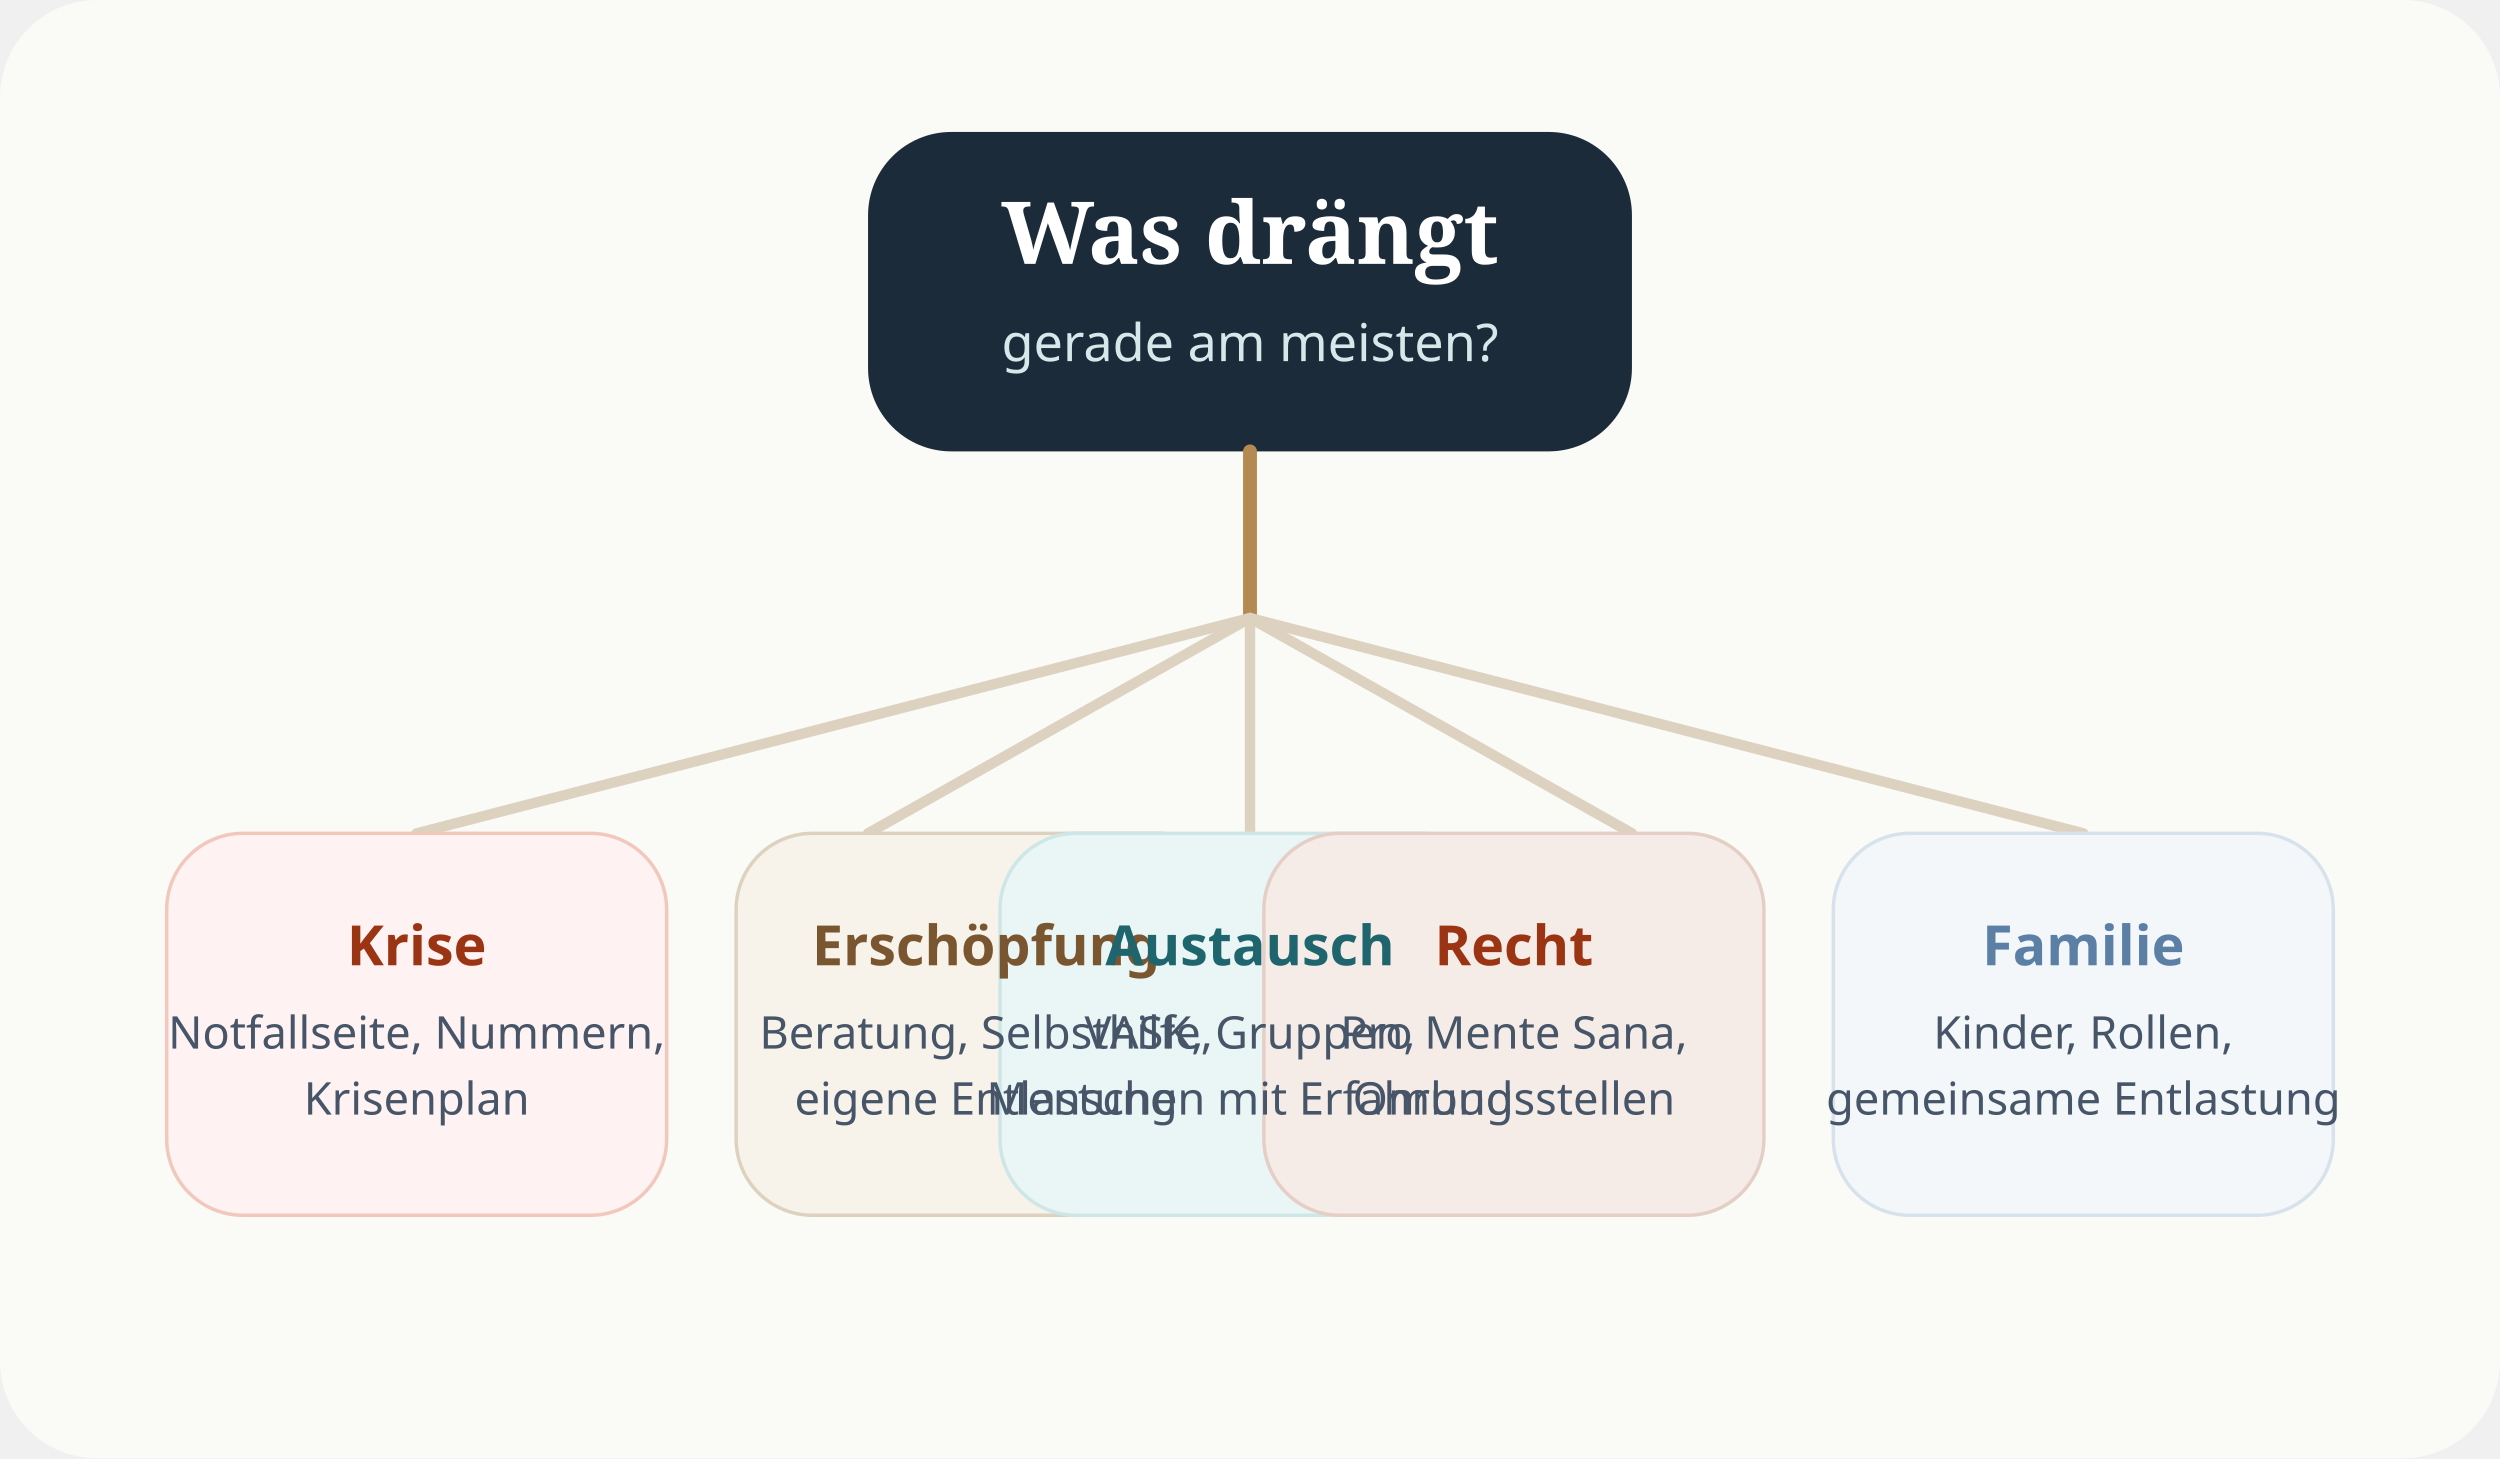
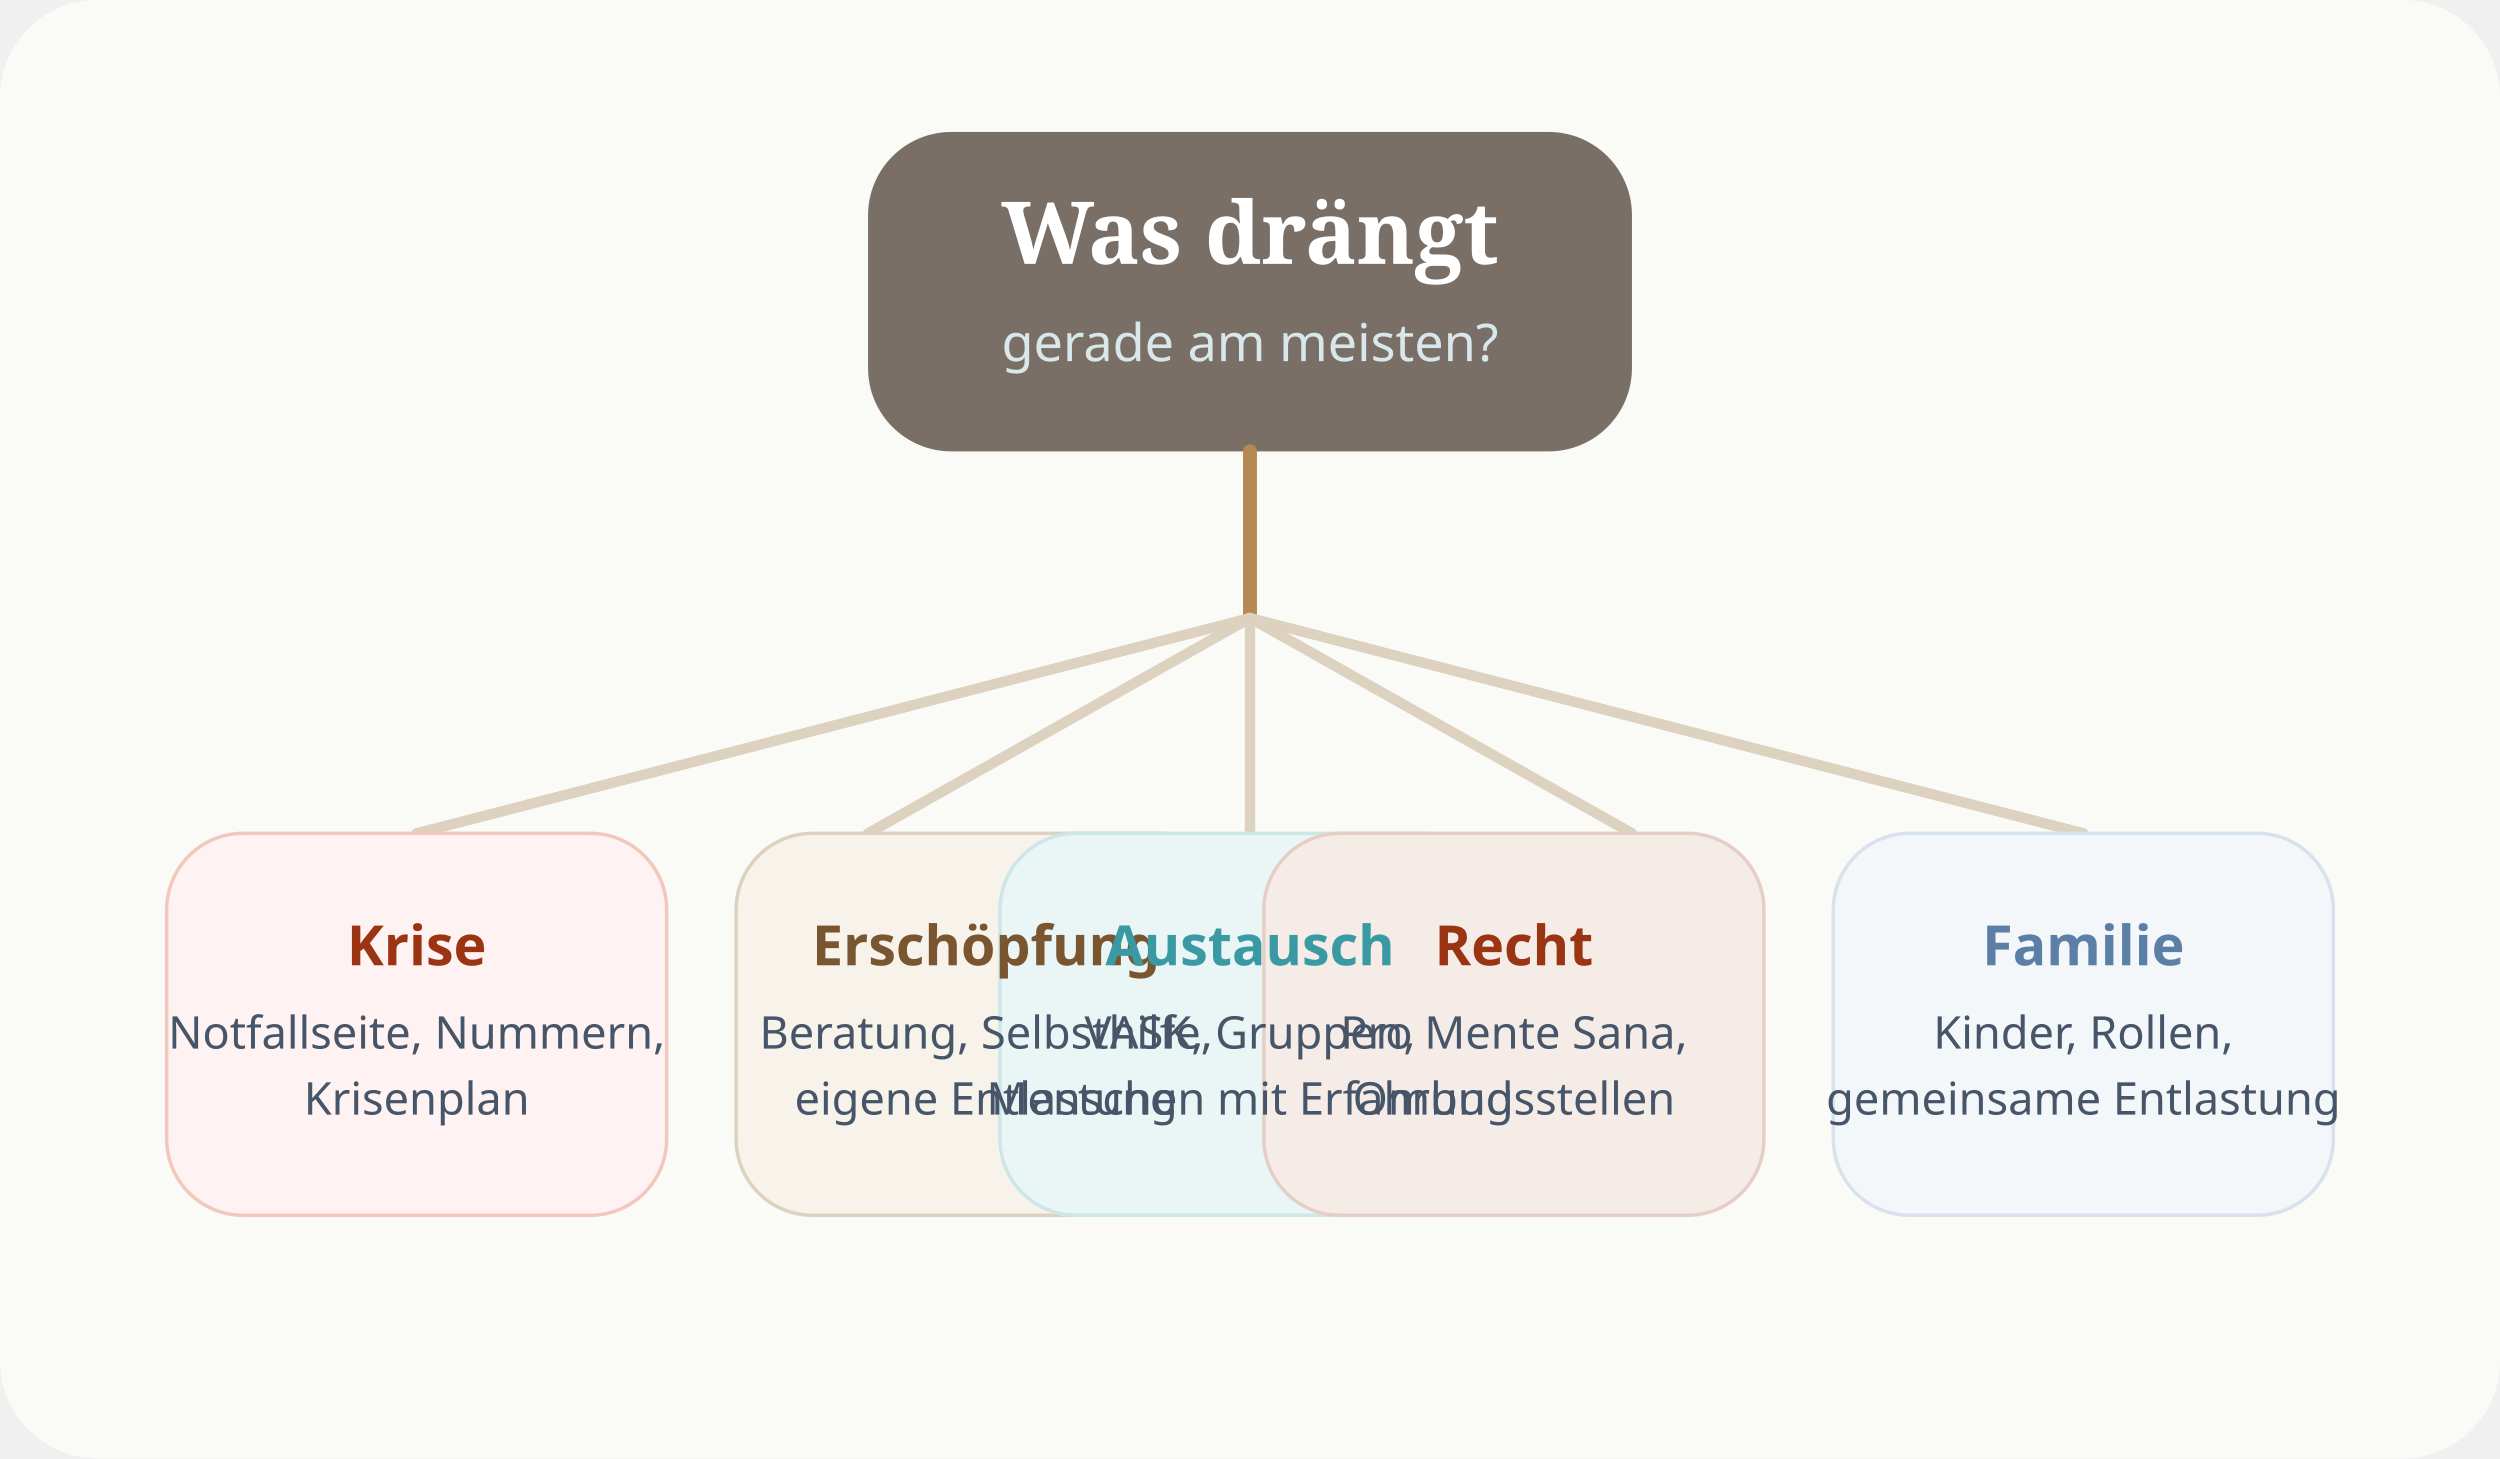
<svg xmlns="http://www.w3.org/2000/svg" width="720" height="420" viewBox="0 0 720 420" fill="none" role="img" aria-labelledby="title desc">
  <rect width="720" height="420" rx="28" fill="#FAFAF7" />
-   <rect x="250" y="38" width="220" height="92" rx="24" fill="#1C2B3A" />
+   <rect x="250" y="38" width="220" height="92" rx="24" fill="#7a6f66" />
  <text x="360" y="76" text-anchor="middle" fill="white" font-family="DM Serif Display, serif" font-size="25" font-weight="700">Was drängt</text>
  <text x="360" y="104" text-anchor="middle" fill="#D8E8EA" font-family="DM Sans, sans-serif" font-size="15">gerade am meisten?</text>
  <path d="M360 130V178" stroke="#B58A52" stroke-width="4" stroke-linecap="round" />
  <path d="M360 178L120 240" stroke="#DDD2BF" stroke-width="3" stroke-linecap="round" />
  <path d="M360 178L250 240" stroke="#DDD2BF" stroke-width="3" stroke-linecap="round" />
  <path d="M360 178L360 240" stroke="#DDD2BF" stroke-width="3" stroke-linecap="round" />
  <path d="M360 178L470 240" stroke="#DDD2BF" stroke-width="3" stroke-linecap="round" />
  <path d="M360 178L600 240" stroke="#DDD2BF" stroke-width="3" stroke-linecap="round" />
  <rect x="48" y="240" width="144" height="110" rx="22" fill="#FEF2F2" stroke="#F2C7BC" />
  <rect x="212" y="240" width="144" height="110" rx="22" fill="#F7F2EA" stroke="#DDD2BF" />
  <rect x="288" y="240" width="144" height="110" rx="22" fill="#EAF5F5" stroke="#CDE6E6" />
  <rect x="364" y="240" width="144" height="110" rx="22" fill="#F5ECE8" stroke="#E5CEC6" />
  <rect x="528" y="240" width="144" height="110" rx="22" fill="#F3F7FA" stroke="#D8E2ED" />
  <text x="120" y="278" text-anchor="middle" fill="#9A3412" font-family="DM Sans, sans-serif" font-size="16" font-weight="700">Krise</text>
  <text x="120" y="302" text-anchor="middle" fill="#475569" font-family="DM Sans, sans-serif" font-size="13">Notfallseite, Nummern,</text>
  <text x="120" y="321" text-anchor="middle" fill="#475569" font-family="DM Sans, sans-serif" font-size="13">Krisenplan</text>
  <text x="284" y="278" text-anchor="middle" fill="#7A5630" font-family="DM Sans, sans-serif" font-size="16" font-weight="700">Erschöpfung</text>
  <text x="284" y="302" text-anchor="middle" fill="#475569" font-family="DM Sans, sans-serif" font-size="13">Beratung, Selbsthilfe,</text>
  <text x="284" y="321" text-anchor="middle" fill="#475569" font-family="DM Sans, sans-serif" font-size="13">eigene Entlastung</text>
-   <text x="360" y="278" text-anchor="middle" fill="#1E656D" font-family="DM Sans, sans-serif" font-size="16" font-weight="700">Austausch</text>
+   <text x="360" y="278" text-anchor="middle" fill="#3a9aa3" font-family="DM Sans, sans-serif" font-size="16" font-weight="700">Austausch</text>
  <text x="360" y="302" text-anchor="middle" fill="#475569" font-family="DM Sans, sans-serif" font-size="13">VASK, Gruppen,</text>
  <text x="360" y="321" text-anchor="middle" fill="#475569" font-family="DM Sans, sans-serif" font-size="13">Menschen mit Erfahrung</text>
  <text x="436" y="278" text-anchor="middle" fill="#9A3412" font-family="DM Sans, sans-serif" font-size="16" font-weight="700">Recht</text>
  <text x="436" y="302" text-anchor="middle" fill="#475569" font-family="DM Sans, sans-serif" font-size="13">Pro Mente Sana,</text>
  <text x="436" y="321" text-anchor="middle" fill="#475569" font-family="DM Sans, sans-serif" font-size="13">Ombudsstellen</text>
  <text x="600" y="278" text-anchor="middle" fill="#5B7FA5" font-family="DM Sans, sans-serif" font-size="16" font-weight="700">Familie</text>
  <text x="600" y="302" text-anchor="middle" fill="#475569" font-family="DM Sans, sans-serif" font-size="13">Kinder, Rollen,</text>
  <text x="600" y="321" text-anchor="middle" fill="#475569" font-family="DM Sans, sans-serif" font-size="13">gemeinsame Entlastung</text>
</svg>
